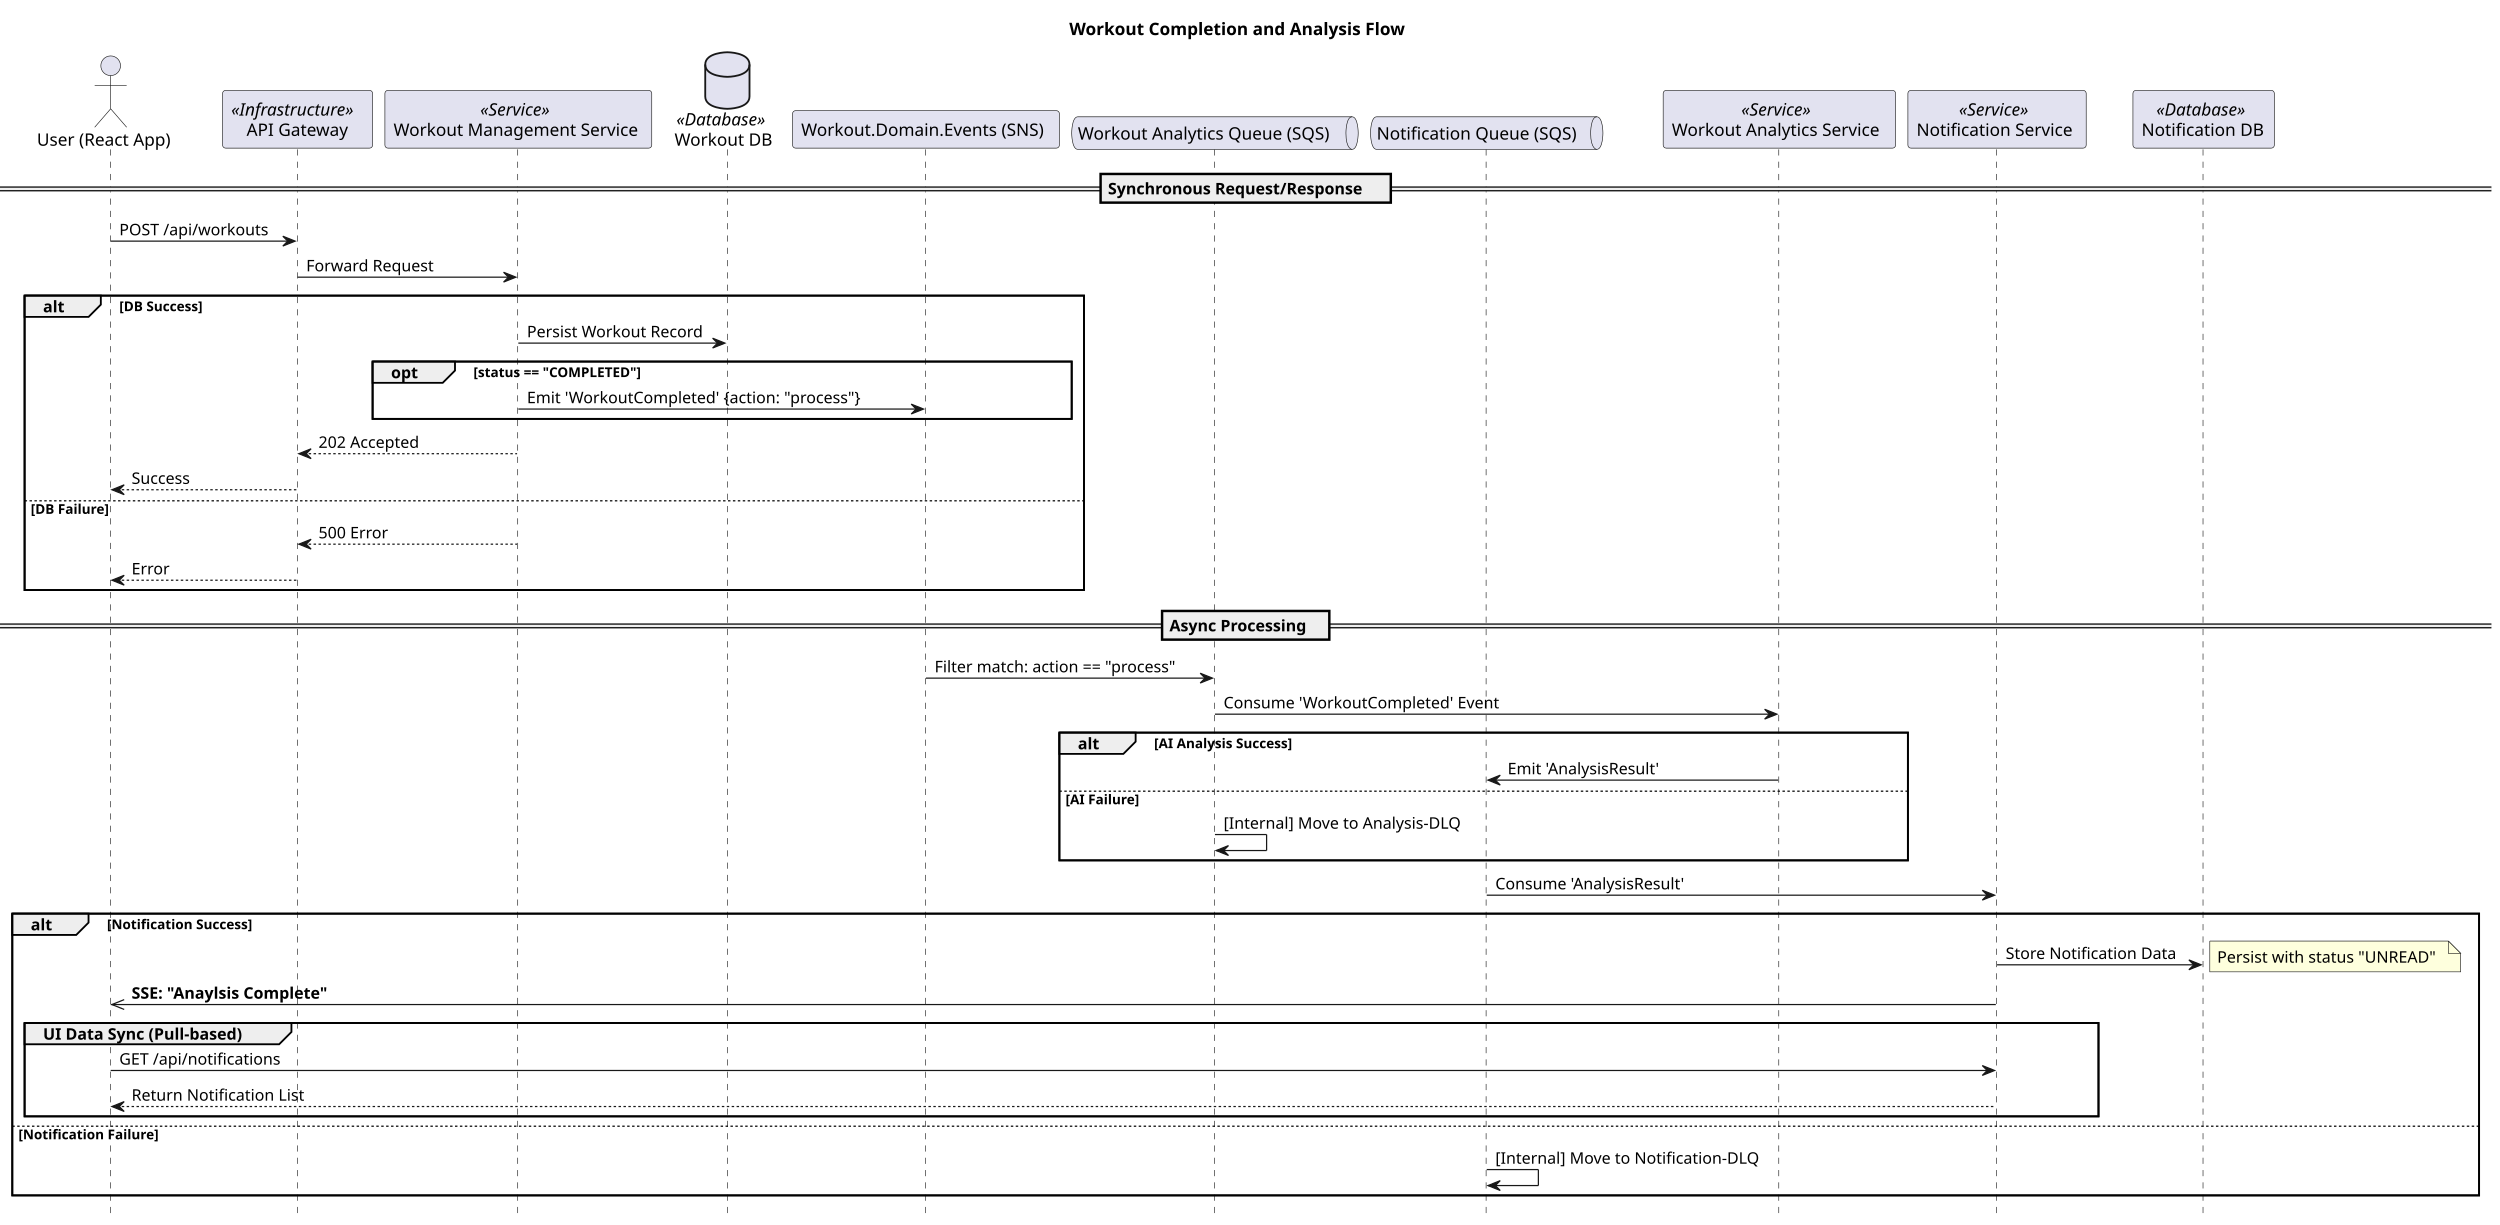
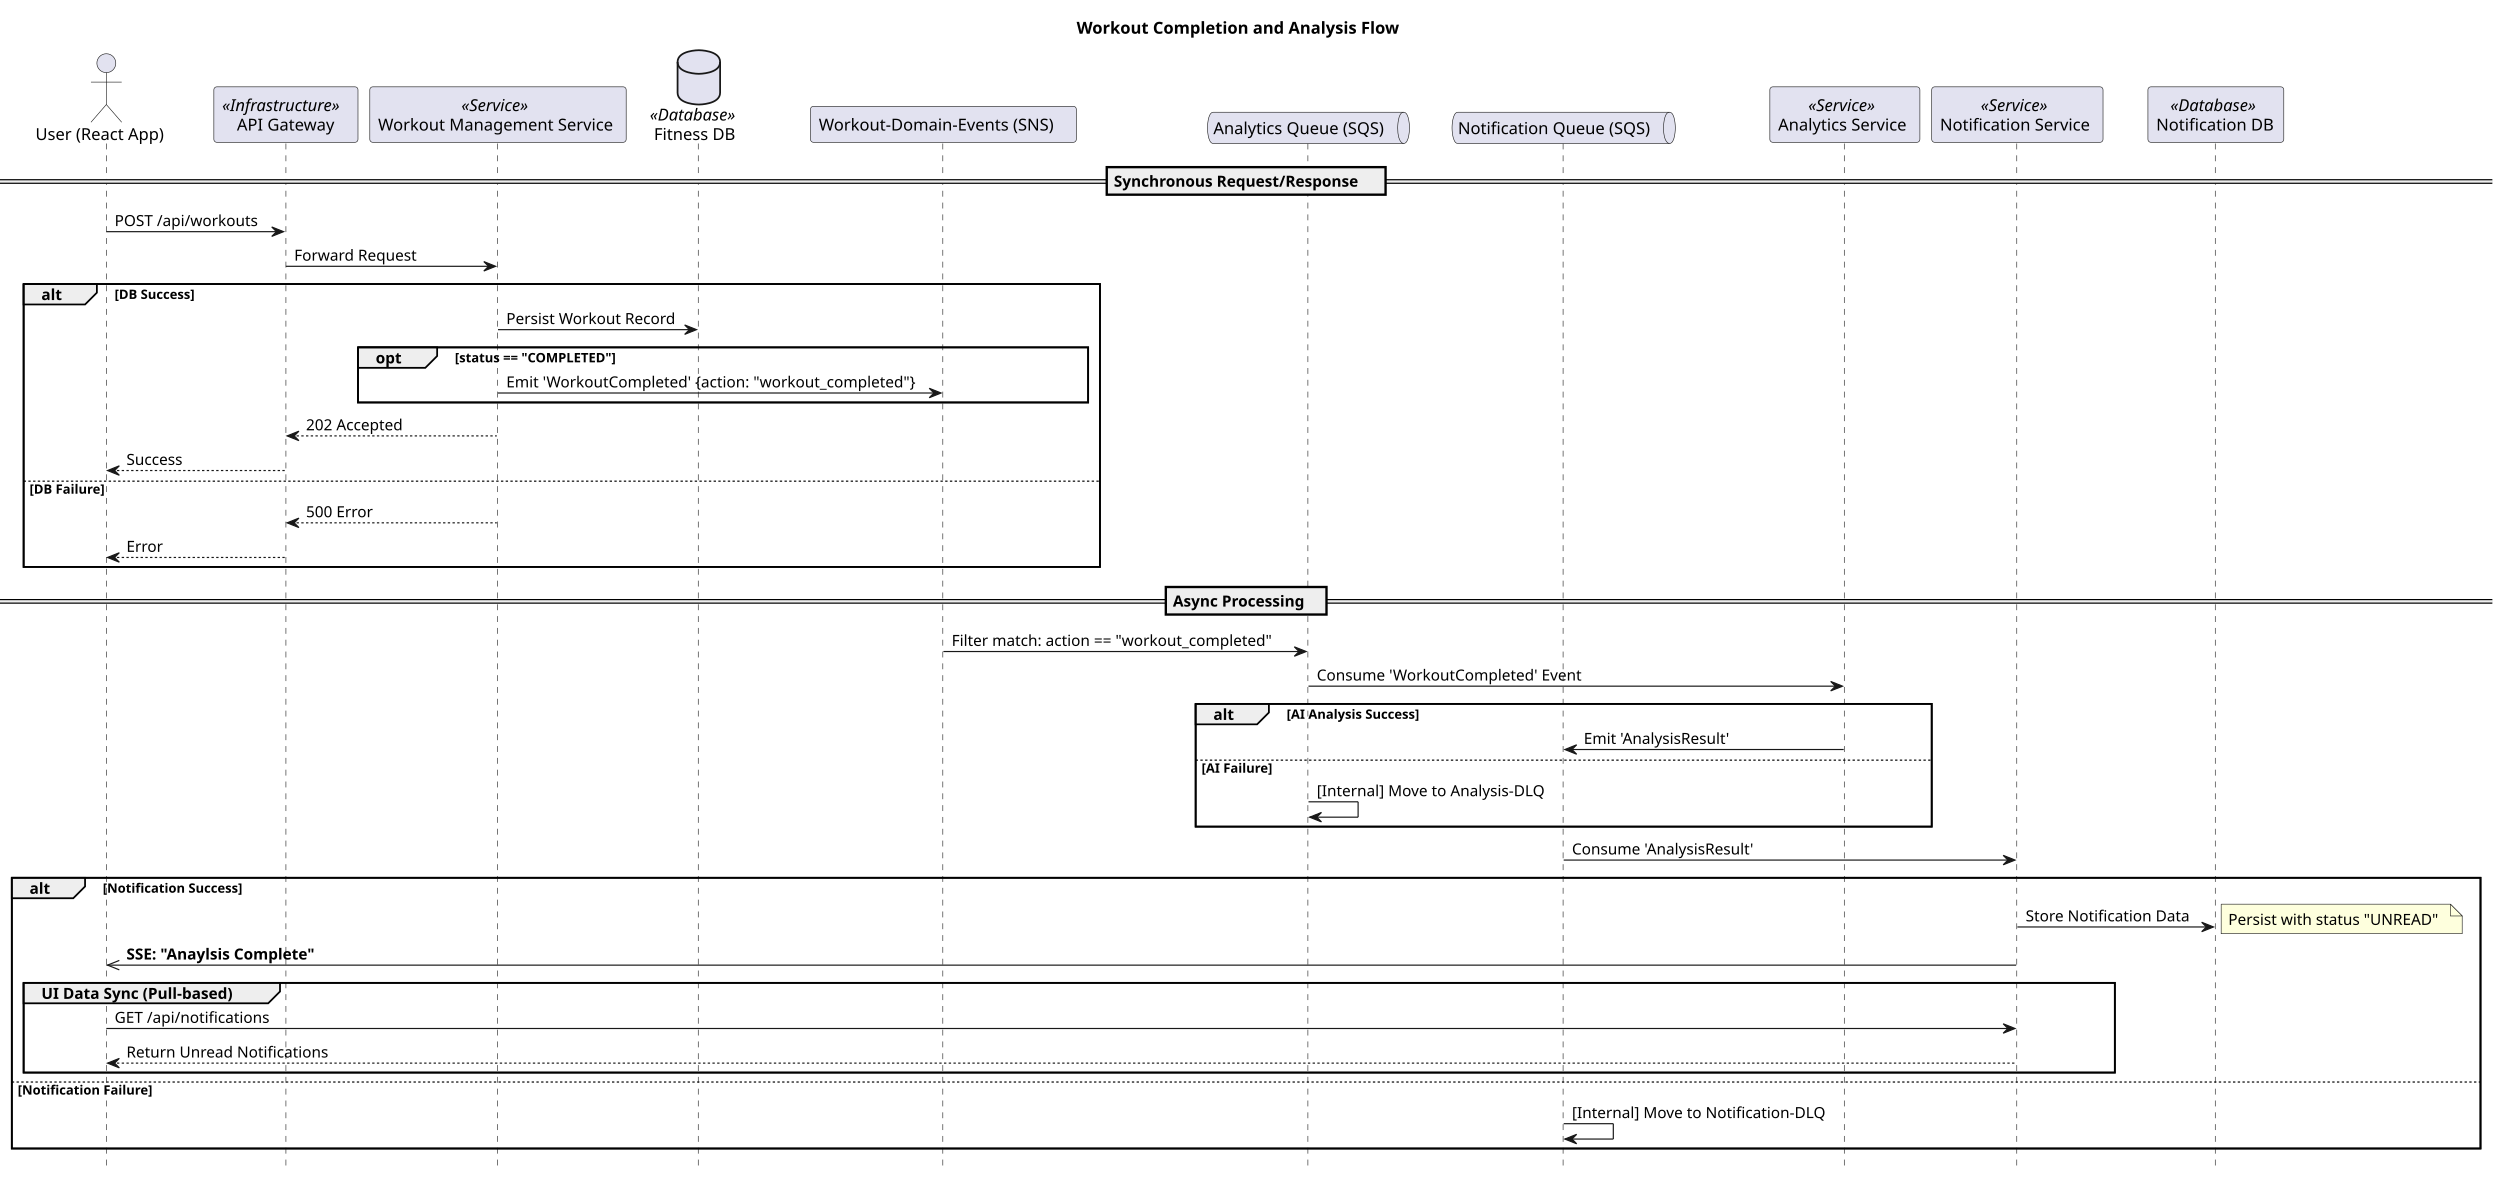
- <svg xmlns="http://www.w3.org/2000/svg" contentStyleType="text/css" height="996px" preserveAspectRatio="none" style="width:2033px;height:996px;background:#FFFFFF;" version="1.1" viewBox="0 0 2033 996" width="2033px" zoomAndPan="magnify">
+ <svg xmlns="http://www.w3.org/2000/svg" contentStyleType="text/css" height="996px" preserveAspectRatio="none" style="width:2116px;height:996px;background:#FFFFFF;" version="1.1" viewBox="0 0 2116 996" width="2116px" zoomAndPan="magnify">
  <defs />
  <g>
-     <text fill="#000000" font-family="sans-serif" font-size="14" font-weight="bold" lengthAdjust="spacing" textLength="286" x="869.5" y="28.535">Workout Completion and Analysis Flow</text>
-     <rect fill="none" height="239.44" style="stroke:#000000;stroke-width:1.5;" width="861.5" x="20" y="240.397" />
-     <rect fill="none" height="46.621" style="stroke:#000000;stroke-width:1.5;" width="568.5" x="303" y="294.018" />
-     <rect fill="none" height="103.887" style="stroke:#000000;stroke-width:1.5;" width="690" x="861.5" y="595.768" />
-     <rect fill="none" height="229.129" style="stroke:#000000;stroke-width:1.5;" width="2006" x="10" y="742.965" />
-     <rect fill="none" height="75.932" style="stroke:#000000;stroke-width:1.5;" width="1686.5" x="20" y="831.896" />
+     <text fill="#000000" font-family="sans-serif" font-size="14" font-weight="bold" lengthAdjust="spacing" textLength="286" x="911.25" y="28.535">Workout Completion and Analysis Flow</text>
+     <rect fill="none" height="239.44" style="stroke:#000000;stroke-width:1.5;" width="911" x="20" y="240.397" />
+     <rect fill="none" height="46.621" style="stroke:#000000;stroke-width:1.5;" width="618" x="303" y="294.018" />
+     <rect fill="none" height="103.887" style="stroke:#000000;stroke-width:1.5;" width="623" x="1012" y="595.768" />
+     <rect fill="none" height="229.129" style="stroke:#000000;stroke-width:1.5;" width="2089.5" x="10" y="742.965" />
+     <rect fill="none" height="75.932" style="stroke:#000000;stroke-width:1.5;" width="1770" x="20" y="831.896" />
    <line style="stroke:#181818;stroke-width:0.5;stroke-dasharray:5.0,5.0;" x1="90" x2="90" y1="121.465" y2="989.094" />
    <line style="stroke:#181818;stroke-width:0.5;stroke-dasharray:5.0,5.0;" x1="242" x2="242" y1="121.465" y2="989.094" />
    <line style="stroke:#181818;stroke-width:0.5;stroke-dasharray:5.0,5.0;" x1="421" x2="421" y1="121.465" y2="989.094" />
-     <line style="stroke:#181818;stroke-width:0.5;stroke-dasharray:5.0,5.0;" x1="591.5" x2="591.5" y1="121.465" y2="989.094" />
-     <line style="stroke:#181818;stroke-width:0.5;stroke-dasharray:5.0,5.0;" x1="752.5" x2="752.5" y1="121.465" y2="989.094" />
-     <line style="stroke:#181818;stroke-width:0.5;stroke-dasharray:5.0,5.0;" x1="987.5" x2="987.5" y1="121.465" y2="989.094" />
-     <line style="stroke:#181818;stroke-width:0.5;stroke-dasharray:5.0,5.0;" x1="1208.5" x2="1208.5" y1="121.465" y2="989.094" />
-     <line style="stroke:#181818;stroke-width:0.5;stroke-dasharray:5.0,5.0;" x1="1446.5" x2="1446.5" y1="121.465" y2="989.094" />
-     <line style="stroke:#181818;stroke-width:0.5;stroke-dasharray:5.0,5.0;" x1="1623.5" x2="1623.5" y1="121.465" y2="989.094" />
-     <line style="stroke:#181818;stroke-width:0.5;stroke-dasharray:5.0,5.0;" x1="1791.5" x2="1791.5" y1="121.465" y2="989.094" />
+     <line style="stroke:#181818;stroke-width:0.5;stroke-dasharray:5.0,5.0;" x1="591" x2="591" y1="121.465" y2="989.094" />
+     <line style="stroke:#181818;stroke-width:0.5;stroke-dasharray:5.0,5.0;" x1="798" x2="798" y1="121.465" y2="989.094" />
+     <line style="stroke:#181818;stroke-width:0.5;stroke-dasharray:5.0,5.0;" x1="1107" x2="1107" y1="121.465" y2="989.094" />
+     <line style="stroke:#181818;stroke-width:0.5;stroke-dasharray:5.0,5.0;" x1="1323" x2="1323" y1="121.465" y2="989.094" />
+     <line style="stroke:#181818;stroke-width:0.5;stroke-dasharray:5.0,5.0;" x1="1561" x2="1561" y1="121.465" y2="989.094" />
+     <line style="stroke:#181818;stroke-width:0.5;stroke-dasharray:5.0,5.0;" x1="1707" x2="1707" y1="121.465" y2="989.094" />
+     <line style="stroke:#181818;stroke-width:0.5;stroke-dasharray:5.0,5.0;" x1="1875" x2="1875" y1="121.465" y2="989.094" />
    <text fill="#000000" font-family="sans-serif" font-size="14" lengthAdjust="spacing" textLength="114" x="30" y="118.512">User (React App)</text>
    <ellipse cx="90" cy="53.477" fill="#E2E2F0" rx="8" ry="8" style="stroke:#181818;stroke-width:0.5;" />
    <path d="M90,61.477 L90,88.477 M77,69.477 L103,69.477 M90,88.477 L77,103.477 M90,88.477 L103,103.477 " fill="none" style="stroke:#181818;stroke-width:0.5;" />
    <rect fill="#E2E2F0" height="46.977" rx="2.5" ry="2.5" style="stroke:#181818;stroke-width:0.5;" width="122" x="181" y="73.488" />
    <text fill="#000000" font-family="sans-serif" font-size="14" font-style="italic" lengthAdjust="spacing" textLength="108" x="188" y="94.023">«Infrastructure»</text>
    <text fill="#000000" font-family="sans-serif" font-size="14" lengthAdjust="spacing" textLength="83" x="200.5" y="110.512">API Gateway</text>
    <rect fill="#E2E2F0" height="46.977" rx="2.5" ry="2.5" style="stroke:#181818;stroke-width:0.5;" width="217" x="313" y="73.488" />
    <text fill="#000000" font-family="sans-serif" font-size="14" font-style="italic" lengthAdjust="spacing" textLength="62" x="390.5" y="94.023">«Service»</text>
    <text fill="#000000" font-family="sans-serif" font-size="14" lengthAdjust="spacing" textLength="203" x="320" y="110.512">Workout Management Service</text>
    <text fill="#000000" font-family="sans-serif" font-size="14" font-style="italic" lengthAdjust="spacing" textLength="77" x="550" y="102.023">«Database»</text>
-     <text fill="#000000" font-family="sans-serif" font-size="14" lengthAdjust="spacing" textLength="80" x="548.5" y="118.512">Workout DB</text>
+     <text fill="#000000" font-family="sans-serif" font-size="14" lengthAdjust="spacing" textLength="70" x="553.5" y="118.512">Fitness DB</text>
    <path d="M573.5,52.488 C573.5,42.488 591.5,42.488 591.5,42.488 C591.5,42.488 609.5,42.488 609.5,52.488 L609.5,78.488 C609.5,88.488 591.5,88.488 591.5,88.488 C591.5,88.488 573.5,88.488 573.5,78.488 L573.5,52.488 " fill="#E2E2F0" style="stroke:#181818;stroke-width:1.5;" />
    <path d="M573.5,52.488 C573.5,62.488 591.5,62.488 591.5,62.488 C591.5,62.488 609.5,62.488 609.5,52.488 " fill="none" style="stroke:#181818;stroke-width:1.5;" />
-     <rect fill="#E2E2F0" height="30.488" rx="2.5" ry="2.5" style="stroke:#181818;stroke-width:0.5;" width="217" x="644.5" y="89.977" />
-     <text fill="#000000" font-family="sans-serif" font-size="14" lengthAdjust="spacing" textLength="203" x="651.5" y="110.512">Workout.Domain.Events (SNS)</text>
-     <path d="M876.5,94.977 L1099.5,94.977 C1104.5,94.977 1104.5,108.221 1104.5,108.221 C1104.5,108.221 1104.5,121.465 1099.5,121.465 L876.5,121.465 C871.5,121.465 871.5,108.221 871.5,108.221 C871.5,108.221 871.5,94.977 876.5,94.977 " fill="#E2E2F0" style="stroke:#181818;stroke-width:0.5;" />
-     <path d="M1099.5,94.977 C1094.5,94.977 1094.5,108.221 1094.5,108.221 C1094.5,121.465 1099.5,121.465 1099.5,121.465 " fill="none" style="stroke:#181818;stroke-width:0.5;" />
-     <text fill="#000000" font-family="sans-serif" font-size="14" lengthAdjust="spacing" textLength="213" x="876.5" y="113.512">Workout Analytics Queue (SQS)</text>
-     <path d="M1119.5,94.977 L1298.5,94.977 C1303.5,94.977 1303.5,108.221 1303.5,108.221 C1303.5,108.221 1303.5,121.465 1298.5,121.465 L1119.5,121.465 C1114.5,121.465 1114.5,108.221 1114.5,108.221 C1114.5,108.221 1114.5,94.977 1119.5,94.977 " fill="#E2E2F0" style="stroke:#181818;stroke-width:0.5;" />
-     <path d="M1298.5,94.977 C1293.5,94.977 1293.5,108.221 1293.5,108.221 C1293.5,121.465 1298.5,121.465 1298.5,121.465 " fill="none" style="stroke:#181818;stroke-width:0.5;" />
-     <text fill="#000000" font-family="sans-serif" font-size="14" lengthAdjust="spacing" textLength="169" x="1119.5" y="113.512">Notification Queue (SQS)</text>
-     <rect fill="#E2E2F0" height="46.977" rx="2.5" ry="2.5" style="stroke:#181818;stroke-width:0.5;" width="189" x="1352.5" y="73.488" />
-     <text fill="#000000" font-family="sans-serif" font-size="14" font-style="italic" lengthAdjust="spacing" textLength="62" x="1416" y="94.023">«Service»</text>
-     <text fill="#000000" font-family="sans-serif" font-size="14" lengthAdjust="spacing" textLength="175" x="1359.5" y="110.512">Workout Analytics Service</text>
-     <rect fill="#E2E2F0" height="46.977" rx="2.5" ry="2.5" style="stroke:#181818;stroke-width:0.5;" width="145" x="1551.5" y="73.488" />
-     <text fill="#000000" font-family="sans-serif" font-size="14" font-style="italic" lengthAdjust="spacing" textLength="62" x="1593" y="94.023">«Service»</text>
-     <text fill="#000000" font-family="sans-serif" font-size="14" lengthAdjust="spacing" textLength="131" x="1558.5" y="110.512">Notification Service</text>
-     <rect fill="#E2E2F0" height="46.977" rx="2.5" ry="2.5" style="stroke:#181818;stroke-width:0.5;" width="115" x="1734.5" y="73.488" />
-     <text fill="#000000" font-family="sans-serif" font-size="14" font-style="italic" lengthAdjust="spacing" textLength="77" x="1753.5" y="94.023">«Database»</text>
-     <text fill="#000000" font-family="sans-serif" font-size="14" lengthAdjust="spacing" textLength="101" x="1741.5" y="110.512">Notification DB</text>
-     <rect fill="#EEEEEE" height="3" style="stroke:#EEEEEE;stroke-width:1.0;" width="2026" x="0" y="152.12" />
-     <line style="stroke:#000000;stroke-width:1.0;" x1="0" x2="2026" y1="152.12" y2="152.12" />
-     <line style="stroke:#000000;stroke-width:1.0;" x1="0" x2="2026" y1="155.12" y2="155.12" />
-     <rect fill="#EEEEEE" height="23.311" style="stroke:#000000;stroke-width:2.0;" width="236" x="895" y="141.465" />
-     <text fill="#000000" font-family="sans-serif" font-size="13" font-weight="bold" lengthAdjust="spacing" textLength="218" x="901" y="158.033">Synchronous Request/Response</text>
+     <rect fill="#E2E2F0" height="30.488" rx="2.5" ry="2.5" style="stroke:#181818;stroke-width:0.5;" width="225" x="686" y="89.977" />
+     <text fill="#000000" font-family="sans-serif" font-size="14" lengthAdjust="spacing" textLength="211" x="693" y="110.512">Workout-Domain-Events (SNS)</text>
+     <path d="M1027,94.977 L1188,94.977 C1193,94.977 1193,108.221 1193,108.221 C1193,108.221 1193,121.465 1188,121.465 L1027,121.465 C1022,121.465 1022,108.221 1022,108.221 C1022,108.221 1022,94.977 1027,94.977 " fill="#E2E2F0" style="stroke:#181818;stroke-width:0.5;" />
+     <path d="M1188,94.977 C1183,94.977 1183,108.221 1183,108.221 C1183,121.465 1188,121.465 1188,121.465 " fill="none" style="stroke:#181818;stroke-width:0.5;" />
+     <text fill="#000000" font-family="sans-serif" font-size="14" lengthAdjust="spacing" textLength="151" x="1027" y="113.512">Analytics Queue (SQS)</text>
+     <path d="M1234,94.977 L1413,94.977 C1418,94.977 1418,108.221 1418,108.221 C1418,108.221 1418,121.465 1413,121.465 L1234,121.465 C1229,121.465 1229,108.221 1229,108.221 C1229,108.221 1229,94.977 1234,94.977 " fill="#E2E2F0" style="stroke:#181818;stroke-width:0.5;" />
+     <path d="M1413,94.977 C1408,94.977 1408,108.221 1408,108.221 C1408,121.465 1413,121.465 1413,121.465 " fill="none" style="stroke:#181818;stroke-width:0.5;" />
+     <text fill="#000000" font-family="sans-serif" font-size="14" lengthAdjust="spacing" textLength="169" x="1234" y="113.512">Notification Queue (SQS)</text>
+     <rect fill="#E2E2F0" height="46.977" rx="2.5" ry="2.5" style="stroke:#181818;stroke-width:0.5;" width="127" x="1498" y="73.488" />
+     <text fill="#000000" font-family="sans-serif" font-size="14" font-style="italic" lengthAdjust="spacing" textLength="62" x="1530.5" y="94.023">«Service»</text>
+     <text fill="#000000" font-family="sans-serif" font-size="14" lengthAdjust="spacing" textLength="113" x="1505" y="110.512">Analytics Service</text>
+     <rect fill="#E2E2F0" height="46.977" rx="2.5" ry="2.5" style="stroke:#181818;stroke-width:0.5;" width="145" x="1635" y="73.488" />
+     <text fill="#000000" font-family="sans-serif" font-size="14" font-style="italic" lengthAdjust="spacing" textLength="62" x="1676.5" y="94.023">«Service»</text>
+     <text fill="#000000" font-family="sans-serif" font-size="14" lengthAdjust="spacing" textLength="131" x="1642" y="110.512">Notification Service</text>
+     <rect fill="#E2E2F0" height="46.977" rx="2.5" ry="2.5" style="stroke:#181818;stroke-width:0.5;" width="115" x="1818" y="73.488" />
+     <text fill="#000000" font-family="sans-serif" font-size="14" font-style="italic" lengthAdjust="spacing" textLength="77" x="1837" y="94.023">«Database»</text>
+     <text fill="#000000" font-family="sans-serif" font-size="14" lengthAdjust="spacing" textLength="101" x="1825" y="110.512">Notification DB</text>
+     <rect fill="#EEEEEE" height="3" style="stroke:#EEEEEE;stroke-width:1.0;" width="2109.5" x="0" y="152.12" />
+     <line style="stroke:#000000;stroke-width:1.0;" x1="0" x2="2109.5" y1="152.12" y2="152.12" />
+     <line style="stroke:#000000;stroke-width:1.0;" x1="0" x2="2109.5" y1="155.12" y2="155.12" />
+     <rect fill="#EEEEEE" height="23.311" style="stroke:#000000;stroke-width:2.0;" width="236" x="936.75" y="141.465" />
+     <text fill="#000000" font-family="sans-serif" font-size="13" font-weight="bold" lengthAdjust="spacing" textLength="218" x="942.75" y="158.033">Synchronous Request/Response</text>
    <polygon fill="#181818" points="230,192.086,240,196.086,230,200.086,234,196.086" style="stroke:#181818;stroke-width:1.0;" />
    <line style="stroke:#181818;stroke-width:1.0;" x1="90" x2="236" y1="196.086" y2="196.086" />
    <text fill="#000000" font-family="sans-serif" font-size="13" lengthAdjust="spacing" textLength="128" x="97" y="191.344">POST /api/workouts</text>
    <polygon fill="#181818" points="409.5,221.397,419.5,225.397,409.5,229.397,413.5,225.397" style="stroke:#181818;stroke-width:1.0;" />
    <line style="stroke:#181818;stroke-width:1.0;" x1="242" x2="415.5" y1="225.397" y2="225.397" />
    <text fill="#000000" font-family="sans-serif" font-size="13" lengthAdjust="spacing" textLength="104" x="249" y="220.654">Forward Request</text>
    <path d="M20,240.397 L82,240.397 L82,247.707 L72,257.707 L20,257.707 L20,240.397 " fill="#EEEEEE" style="stroke:#000000;stroke-width:1.5;" />
-     <rect fill="none" height="239.44" style="stroke:#000000;stroke-width:1.5;" width="861.5" x="20" y="240.397" />
+     <rect fill="none" height="239.44" style="stroke:#000000;stroke-width:1.5;" width="911" x="20" y="240.397" />
    <text fill="#000000" font-family="sans-serif" font-size="13" font-weight="bold" lengthAdjust="spacing" textLength="17" x="35" y="253.965">alt</text>
    <text fill="#000000" font-family="sans-serif" font-size="11" font-weight="bold" lengthAdjust="spacing" textLength="71" x="97" y="253.031">[DB Success]</text>
    <polygon fill="#181818" points="579.5,275.018,589.5,279.018,579.5,283.018,583.5,279.018" style="stroke:#181818;stroke-width:1.0;" />
    <line style="stroke:#181818;stroke-width:1.0;" x1="421.5" x2="585.5" y1="279.018" y2="279.018" />
    <text fill="#000000" font-family="sans-serif" font-size="13" lengthAdjust="spacing" textLength="146" x="428.5" y="274.275">Persist Workout Record</text>
    <path d="M303,294.018 L370,294.018 L370,301.328 L360,311.328 L303,311.328 L303,294.018 " fill="#EEEEEE" style="stroke:#000000;stroke-width:1.5;" />
-     <rect fill="none" height="46.621" style="stroke:#000000;stroke-width:1.5;" width="568.5" x="303" y="294.018" />
+     <rect fill="none" height="46.621" style="stroke:#000000;stroke-width:1.5;" width="618" x="303" y="294.018" />
    <text fill="#000000" font-family="sans-serif" font-size="13" font-weight="bold" lengthAdjust="spacing" textLength="22" x="318" y="307.586">opt</text>
    <text fill="#000000" font-family="sans-serif" font-size="11" font-weight="bold" lengthAdjust="spacing" textLength="148" x="385" y="306.652">[status == "COMPLETED"]</text>
-     <polygon fill="#181818" points="741,328.639,751,332.639,741,336.639,745,332.639" style="stroke:#181818;stroke-width:1.0;" />
-     <line style="stroke:#181818;stroke-width:1.0;" x1="421.5" x2="747" y1="332.639" y2="332.639" />
-     <text fill="#000000" font-family="sans-serif" font-size="13" lengthAdjust="spacing" textLength="277" x="428.5" y="327.897">Emit 'WorkoutCompleted' {action: "process"}</text>
+     <polygon fill="#181818" points="786.5,328.639,796.5,332.639,786.5,336.639,790.5,332.639" style="stroke:#181818;stroke-width:1.0;" />
+     <line style="stroke:#181818;stroke-width:1.0;" x1="421.5" x2="792.5" y1="332.639" y2="332.639" />
+     <text fill="#000000" font-family="sans-serif" font-size="13" lengthAdjust="spacing" textLength="353" x="428.5" y="327.897">Emit 'WorkoutCompleted' {action: "workout_completed"}</text>
    <polygon fill="#181818" points="253,364.949,243,368.949,253,372.949,249,368.949" style="stroke:#181818;stroke-width:1.0;" />
    <line style="stroke:#181818;stroke-width:1.0;stroke-dasharray:2.0,2.0;" x1="247" x2="420.5" y1="368.949" y2="368.949" />
    <text fill="#000000" font-family="sans-serif" font-size="13" lengthAdjust="spacing" textLength="86" x="259" y="364.207">202 Accepted</text>
    <polygon fill="#181818" points="101,394.26,91,398.26,101,402.26,97,398.26" style="stroke:#181818;stroke-width:1.0;" />
    <line style="stroke:#181818;stroke-width:1.0;stroke-dasharray:2.0,2.0;" x1="95" x2="241" y1="398.26" y2="398.26" />
    <text fill="#000000" font-family="sans-serif" font-size="13" lengthAdjust="spacing" textLength="50" x="107" y="393.518">Success</text>
-     <line style="stroke:#000000;stroke-width:1.0;stroke-dasharray:2.0,2.0;" x1="20" x2="881.5" y1="407.26" y2="407.26" />
+     <line style="stroke:#000000;stroke-width:1.0;stroke-dasharray:2.0,2.0;" x1="20" x2="931" y1="407.26" y2="407.26" />
    <text fill="#000000" font-family="sans-serif" font-size="11" font-weight="bold" lengthAdjust="spacing" textLength="66" x="25" y="417.894">[DB Failure]</text>
    <polygon fill="#181818" points="253,438.525,243,442.525,253,446.525,249,442.525" style="stroke:#181818;stroke-width:1.0;" />
    <line style="stroke:#181818;stroke-width:1.0;stroke-dasharray:2.0,2.0;" x1="247" x2="420.5" y1="442.525" y2="442.525" />
    <text fill="#000000" font-family="sans-serif" font-size="13" lengthAdjust="spacing" textLength="58" x="259" y="437.783">500 Error</text>
    <polygon fill="#181818" points="101,467.836,91,471.836,101,475.836,97,471.836" style="stroke:#181818;stroke-width:1.0;" />
    <line style="stroke:#181818;stroke-width:1.0;stroke-dasharray:2.0,2.0;" x1="95" x2="241" y1="471.836" y2="471.836" />
    <text fill="#000000" font-family="sans-serif" font-size="13" lengthAdjust="spacing" textLength="30" x="107" y="467.094">Error</text>
-     <rect fill="#EEEEEE" height="3" style="stroke:#EEEEEE;stroke-width:1.0;" width="2026" x="0" y="507.491" />
-     <line style="stroke:#000000;stroke-width:1.0;" x1="0" x2="2026" y1="507.491" y2="507.491" />
-     <line style="stroke:#000000;stroke-width:1.0;" x1="0" x2="2026" y1="510.491" y2="510.491" />
-     <rect fill="#EEEEEE" height="23.311" style="stroke:#000000;stroke-width:2.0;" width="136" x="945" y="496.836" />
-     <text fill="#000000" font-family="sans-serif" font-size="13" font-weight="bold" lengthAdjust="spacing" textLength="118" x="951" y="513.404">Async Processing</text>
-     <polygon fill="#181818" points="976,547.457,986,551.457,976,555.457,980,551.457" style="stroke:#181818;stroke-width:1.0;" />
-     <line style="stroke:#181818;stroke-width:1.0;" x1="753" x2="982" y1="551.457" y2="551.457" />
-     <text fill="#000000" font-family="sans-serif" font-size="13" lengthAdjust="spacing" textLength="209" x="760" y="546.715">Filter match: action == "process"</text>
-     <polygon fill="#181818" points="1435,576.768,1445,580.768,1435,584.768,1439,580.768" style="stroke:#181818;stroke-width:1.0;" />
-     <line style="stroke:#181818;stroke-width:1.0;" x1="988" x2="1441" y1="580.768" y2="580.768" />
-     <text fill="#000000" font-family="sans-serif" font-size="13" lengthAdjust="spacing" textLength="228" x="995" y="576.025">Consume 'WorkoutCompleted' Event</text>
-     <path d="M861.5,595.768 L923.5,595.768 L923.5,603.078 L913.5,613.078 L861.5,613.078 L861.5,595.768 " fill="#EEEEEE" style="stroke:#000000;stroke-width:1.5;" />
-     <rect fill="none" height="103.887" style="stroke:#000000;stroke-width:1.5;" width="690" x="861.5" y="595.768" />
-     <text fill="#000000" font-family="sans-serif" font-size="13" font-weight="bold" lengthAdjust="spacing" textLength="17" x="876.5" y="609.336">alt</text>
-     <text fill="#000000" font-family="sans-serif" font-size="11" font-weight="bold" lengthAdjust="spacing" textLength="118" x="938.5" y="608.402">[AI Analysis Success]</text>
-     <polygon fill="#181818" points="1220,630.389,1210,634.389,1220,638.389,1216,634.389" style="stroke:#181818;stroke-width:1.0;" />
-     <line style="stroke:#181818;stroke-width:1.0;" x1="1214" x2="1446" y1="634.389" y2="634.389" />
-     <text fill="#000000" font-family="sans-serif" font-size="13" lengthAdjust="spacing" textLength="130" x="1226" y="629.646">Emit 'AnalysisResult'</text>
-     <line style="stroke:#000000;stroke-width:1.0;stroke-dasharray:2.0,2.0;" x1="861.5" x2="1551.5" y1="643.389" y2="643.389" />
-     <text fill="#000000" font-family="sans-serif" font-size="11" font-weight="bold" lengthAdjust="spacing" textLength="62" x="866.5" y="654.023">[AI Failure]</text>
-     <line style="stroke:#181818;stroke-width:1.0;" x1="988" x2="1030" y1="678.654" y2="678.654" />
-     <line style="stroke:#181818;stroke-width:1.0;" x1="1030" x2="1030" y1="678.654" y2="691.654" />
-     <line style="stroke:#181818;stroke-width:1.0;" x1="989" x2="1030" y1="691.654" y2="691.654" />
-     <polygon fill="#181818" points="999,687.654,989,691.654,999,695.654,995,691.654" style="stroke:#181818;stroke-width:1.0;" />
-     <text fill="#000000" font-family="sans-serif" font-size="13" lengthAdjust="spacing" textLength="202" x="995" y="673.912">[Internal] Move to Analysis-DLQ</text>
-     <polygon fill="#181818" points="1612,723.965,1622,727.965,1612,731.965,1616,727.965" style="stroke:#181818;stroke-width:1.0;" />
-     <line style="stroke:#181818;stroke-width:1.0;" x1="1209" x2="1618" y1="727.965" y2="727.965" />
-     <text fill="#000000" font-family="sans-serif" font-size="13" lengthAdjust="spacing" textLength="161" x="1216" y="723.223">Consume 'AnalysisResult'</text>
+     <rect fill="#EEEEEE" height="3" style="stroke:#EEEEEE;stroke-width:1.0;" width="2109.5" x="0" y="507.491" />
+     <line style="stroke:#000000;stroke-width:1.0;" x1="0" x2="2109.5" y1="507.491" y2="507.491" />
+     <line style="stroke:#000000;stroke-width:1.0;" x1="0" x2="2109.5" y1="510.491" y2="510.491" />
+     <rect fill="#EEEEEE" height="23.311" style="stroke:#000000;stroke-width:2.0;" width="136" x="986.75" y="496.836" />
+     <text fill="#000000" font-family="sans-serif" font-size="13" font-weight="bold" lengthAdjust="spacing" textLength="118" x="992.75" y="513.404">Async Processing</text>
+     <polygon fill="#181818" points="1095.5,547.457,1105.5,551.457,1095.5,555.457,1099.5,551.457" style="stroke:#181818;stroke-width:1.0;" />
+     <line style="stroke:#181818;stroke-width:1.0;" x1="798.5" x2="1101.5" y1="551.457" y2="551.457" />
+     <text fill="#000000" font-family="sans-serif" font-size="13" lengthAdjust="spacing" textLength="285" x="805.5" y="546.715">Filter match: action == "workout_completed"</text>
+     <polygon fill="#181818" points="1549.5,576.768,1559.5,580.768,1549.5,584.768,1553.5,580.768" style="stroke:#181818;stroke-width:1.0;" />
+     <line style="stroke:#181818;stroke-width:1.0;" x1="1107.5" x2="1555.5" y1="580.768" y2="580.768" />
+     <text fill="#000000" font-family="sans-serif" font-size="13" lengthAdjust="spacing" textLength="228" x="1114.5" y="576.025">Consume 'WorkoutCompleted' Event</text>
+     <path d="M1012,595.768 L1074,595.768 L1074,603.078 L1064,613.078 L1012,613.078 L1012,595.768 " fill="#EEEEEE" style="stroke:#000000;stroke-width:1.5;" />
+     <rect fill="none" height="103.887" style="stroke:#000000;stroke-width:1.5;" width="623" x="1012" y="595.768" />
+     <text fill="#000000" font-family="sans-serif" font-size="13" font-weight="bold" lengthAdjust="spacing" textLength="17" x="1027" y="609.336">alt</text>
+     <text fill="#000000" font-family="sans-serif" font-size="11" font-weight="bold" lengthAdjust="spacing" textLength="118" x="1089" y="608.402">[AI Analysis Success]</text>
+     <polygon fill="#181818" points="1334.5,630.389,1324.5,634.389,1334.5,638.389,1330.5,634.389" style="stroke:#181818;stroke-width:1.0;" />
+     <line style="stroke:#181818;stroke-width:1.0;" x1="1328.5" x2="1560.5" y1="634.389" y2="634.389" />
+     <text fill="#000000" font-family="sans-serif" font-size="13" lengthAdjust="spacing" textLength="130" x="1340.5" y="629.646">Emit 'AnalysisResult'</text>
+     <line style="stroke:#000000;stroke-width:1.0;stroke-dasharray:2.0,2.0;" x1="1012" x2="1635" y1="643.389" y2="643.389" />
+     <text fill="#000000" font-family="sans-serif" font-size="11" font-weight="bold" lengthAdjust="spacing" textLength="62" x="1017" y="654.023">[AI Failure]</text>
+     <line style="stroke:#181818;stroke-width:1.0;" x1="1107.5" x2="1149.5" y1="678.654" y2="678.654" />
+     <line style="stroke:#181818;stroke-width:1.0;" x1="1149.5" x2="1149.5" y1="678.654" y2="691.654" />
+     <line style="stroke:#181818;stroke-width:1.0;" x1="1108.5" x2="1149.5" y1="691.654" y2="691.654" />
+     <polygon fill="#181818" points="1118.5,687.654,1108.5,691.654,1118.5,695.654,1114.5,691.654" style="stroke:#181818;stroke-width:1.0;" />
+     <text fill="#000000" font-family="sans-serif" font-size="13" lengthAdjust="spacing" textLength="202" x="1114.5" y="673.912">[Internal] Move to Analysis-DLQ</text>
+     <polygon fill="#181818" points="1695.5,723.965,1705.5,727.965,1695.5,731.965,1699.5,727.965" style="stroke:#181818;stroke-width:1.0;" />
+     <line style="stroke:#181818;stroke-width:1.0;" x1="1323.5" x2="1701.5" y1="727.965" y2="727.965" />
+     <text fill="#000000" font-family="sans-serif" font-size="13" lengthAdjust="spacing" textLength="161" x="1330.5" y="723.223">Consume 'AnalysisResult'</text>
    <path d="M10,742.965 L72,742.965 L72,750.275 L62,760.275 L10,760.275 L10,742.965 " fill="#EEEEEE" style="stroke:#000000;stroke-width:1.5;" />
-     <rect fill="none" height="229.129" style="stroke:#000000;stroke-width:1.5;" width="2006" x="10" y="742.965" />
+     <rect fill="none" height="229.129" style="stroke:#000000;stroke-width:1.5;" width="2089.5" x="10" y="742.965" />
    <text fill="#000000" font-family="sans-serif" font-size="13" font-weight="bold" lengthAdjust="spacing" textLength="17" x="25" y="756.533">alt</text>
    <text fill="#000000" font-family="sans-serif" font-size="11" font-weight="bold" lengthAdjust="spacing" textLength="121" x="87" y="755.6">[Notification Success]</text>
-     <polygon fill="#181818" points="1780,780.586,1790,784.586,1780,788.586,1784,784.586" style="stroke:#181818;stroke-width:1.0;" />
-     <line style="stroke:#181818;stroke-width:1.0;" x1="1624" x2="1786" y1="784.586" y2="784.586" />
-     <text fill="#000000" font-family="sans-serif" font-size="13" lengthAdjust="spacing" textLength="144" x="1631" y="779.844">Store Notification Data</text>
-     <path d="M1797,765.275 L1797,790.275 L2001,790.275 L2001,775.275 L1991,765.275 L1797,765.275 " fill="#FEFFDD" style="stroke:#181818;stroke-width:0.5;" />
-     <path d="M1991,765.275 L1991,775.275 L2001,775.275 L1991,765.275 " fill="#FEFFDD" style="stroke:#181818;stroke-width:0.5;" />
-     <text fill="#000000" font-family="sans-serif" font-size="13" lengthAdjust="spacing" textLength="183" x="1803" y="782.844">Persist with status "UNREAD"</text>
+     <polygon fill="#181818" points="1863.5,780.586,1873.5,784.586,1863.5,788.586,1867.5,784.586" style="stroke:#181818;stroke-width:1.0;" />
+     <line style="stroke:#181818;stroke-width:1.0;" x1="1707.5" x2="1869.5" y1="784.586" y2="784.586" />
+     <text fill="#000000" font-family="sans-serif" font-size="13" lengthAdjust="spacing" textLength="144" x="1714.5" y="779.844">Store Notification Data</text>
+     <path d="M1880,765.275 L1880,790.275 L2084,790.275 L2084,775.275 L2074,765.275 L1880,765.275 " fill="#FEFFDD" style="stroke:#181818;stroke-width:0.5;" />
+     <path d="M2074,765.275 L2074,775.275 L2084,775.275 L2074,765.275 " fill="#FEFFDD" style="stroke:#181818;stroke-width:0.5;" />
+     <text fill="#000000" font-family="sans-serif" font-size="13" lengthAdjust="spacing" textLength="183" x="1886" y="782.844">Persist with status "UNREAD"</text>
    <line style="stroke:#181818;stroke-width:1.0;" x1="91" x2="101" y1="816.896" y2="812.896" />
    <line style="stroke:#181818;stroke-width:1.0;" x1="91" x2="101" y1="816.896" y2="820.896" />
-     <line style="stroke:#181818;stroke-width:1.0;" x1="90" x2="1623" y1="816.896" y2="816.896" />
+     <line style="stroke:#181818;stroke-width:1.0;" x1="90" x2="1706.5" y1="816.896" y2="816.896" />
    <text fill="#000000" font-family="sans-serif" font-size="13" font-weight="bold" lengthAdjust="spacing" textLength="166" x="107" y="812.154">SSE: "Anaylsis Complete"</text>
    <path d="M20,831.896 L237,831.896 L237,839.207 L227,849.207 L20,849.207 L20,831.896 " fill="#EEEEEE" style="stroke:#000000;stroke-width:1.5;" />
-     <rect fill="none" height="75.932" style="stroke:#000000;stroke-width:1.5;" width="1686.5" x="20" y="831.896" />
+     <rect fill="none" height="75.932" style="stroke:#000000;stroke-width:1.5;" width="1770" x="20" y="831.896" />
    <text fill="#000000" font-family="sans-serif" font-size="13" font-weight="bold" lengthAdjust="spacing" textLength="172" x="35" y="845.465">UI Data Sync (Pull-based)</text>
-     <polygon fill="#181818" points="1612,866.518,1622,870.518,1612,874.518,1616,870.518" style="stroke:#181818;stroke-width:1.0;" />
-     <line style="stroke:#181818;stroke-width:1.0;" x1="90" x2="1618" y1="870.518" y2="870.518" />
+     <polygon fill="#181818" points="1695.5,866.518,1705.5,870.518,1695.5,874.518,1699.5,870.518" style="stroke:#181818;stroke-width:1.0;" />
+     <line style="stroke:#181818;stroke-width:1.0;" x1="90" x2="1701.5" y1="870.518" y2="870.518" />
    <text fill="#000000" font-family="sans-serif" font-size="13" lengthAdjust="spacing" textLength="141" x="97" y="865.775">GET /api/notifications</text>
    <polygon fill="#181818" points="101,895.828,91,899.828,101,903.828,97,899.828" style="stroke:#181818;stroke-width:1.0;" />
-     <line style="stroke:#181818;stroke-width:1.0;stroke-dasharray:2.0,2.0;" x1="95" x2="1623" y1="899.828" y2="899.828" />
-     <text fill="#000000" font-family="sans-serif" font-size="13" lengthAdjust="spacing" textLength="147" x="107" y="895.086">Return Notification List</text>
-     <line style="stroke:#000000;stroke-width:1.0;stroke-dasharray:2.0,2.0;" x1="10" x2="2016" y1="915.828" y2="915.828" />
+     <line style="stroke:#181818;stroke-width:1.0;stroke-dasharray:2.0,2.0;" x1="95" x2="1706.5" y1="899.828" y2="899.828" />
+     <text fill="#000000" font-family="sans-serif" font-size="13" lengthAdjust="spacing" textLength="175" x="107" y="895.086">Return Unread Notifications</text>
+     <line style="stroke:#000000;stroke-width:1.0;stroke-dasharray:2.0,2.0;" x1="10" x2="2099.5" y1="915.828" y2="915.828" />
    <text fill="#000000" font-family="sans-serif" font-size="11" font-weight="bold" lengthAdjust="spacing" textLength="116" x="15" y="926.463">[Notification Failure]</text>
-     <line style="stroke:#181818;stroke-width:1.0;" x1="1209" x2="1251" y1="951.094" y2="951.094" />
-     <line style="stroke:#181818;stroke-width:1.0;" x1="1251" x2="1251" y1="951.094" y2="964.094" />
-     <line style="stroke:#181818;stroke-width:1.0;" x1="1210" x2="1251" y1="964.094" y2="964.094" />
-     <polygon fill="#181818" points="1220,960.094,1210,964.094,1220,968.094,1216,964.094" style="stroke:#181818;stroke-width:1.0;" />
-     <text fill="#000000" font-family="sans-serif" font-size="13" lengthAdjust="spacing" textLength="224" x="1216" y="946.352">[Internal] Move to Notification-DLQ</text>
+     <line style="stroke:#181818;stroke-width:1.0;" x1="1323.5" x2="1365.5" y1="951.094" y2="951.094" />
+     <line style="stroke:#181818;stroke-width:1.0;" x1="1365.5" x2="1365.5" y1="951.094" y2="964.094" />
+     <line style="stroke:#181818;stroke-width:1.0;" x1="1324.5" x2="1365.5" y1="964.094" y2="964.094" />
+     <polygon fill="#181818" points="1334.5,960.094,1324.5,964.094,1334.5,968.094,1330.5,964.094" style="stroke:#181818;stroke-width:1.0;" />
+     <text fill="#000000" font-family="sans-serif" font-size="13" lengthAdjust="spacing" textLength="224" x="1330.5" y="946.352">[Internal] Move to Notification-DLQ</text>
  </g>
</svg>
